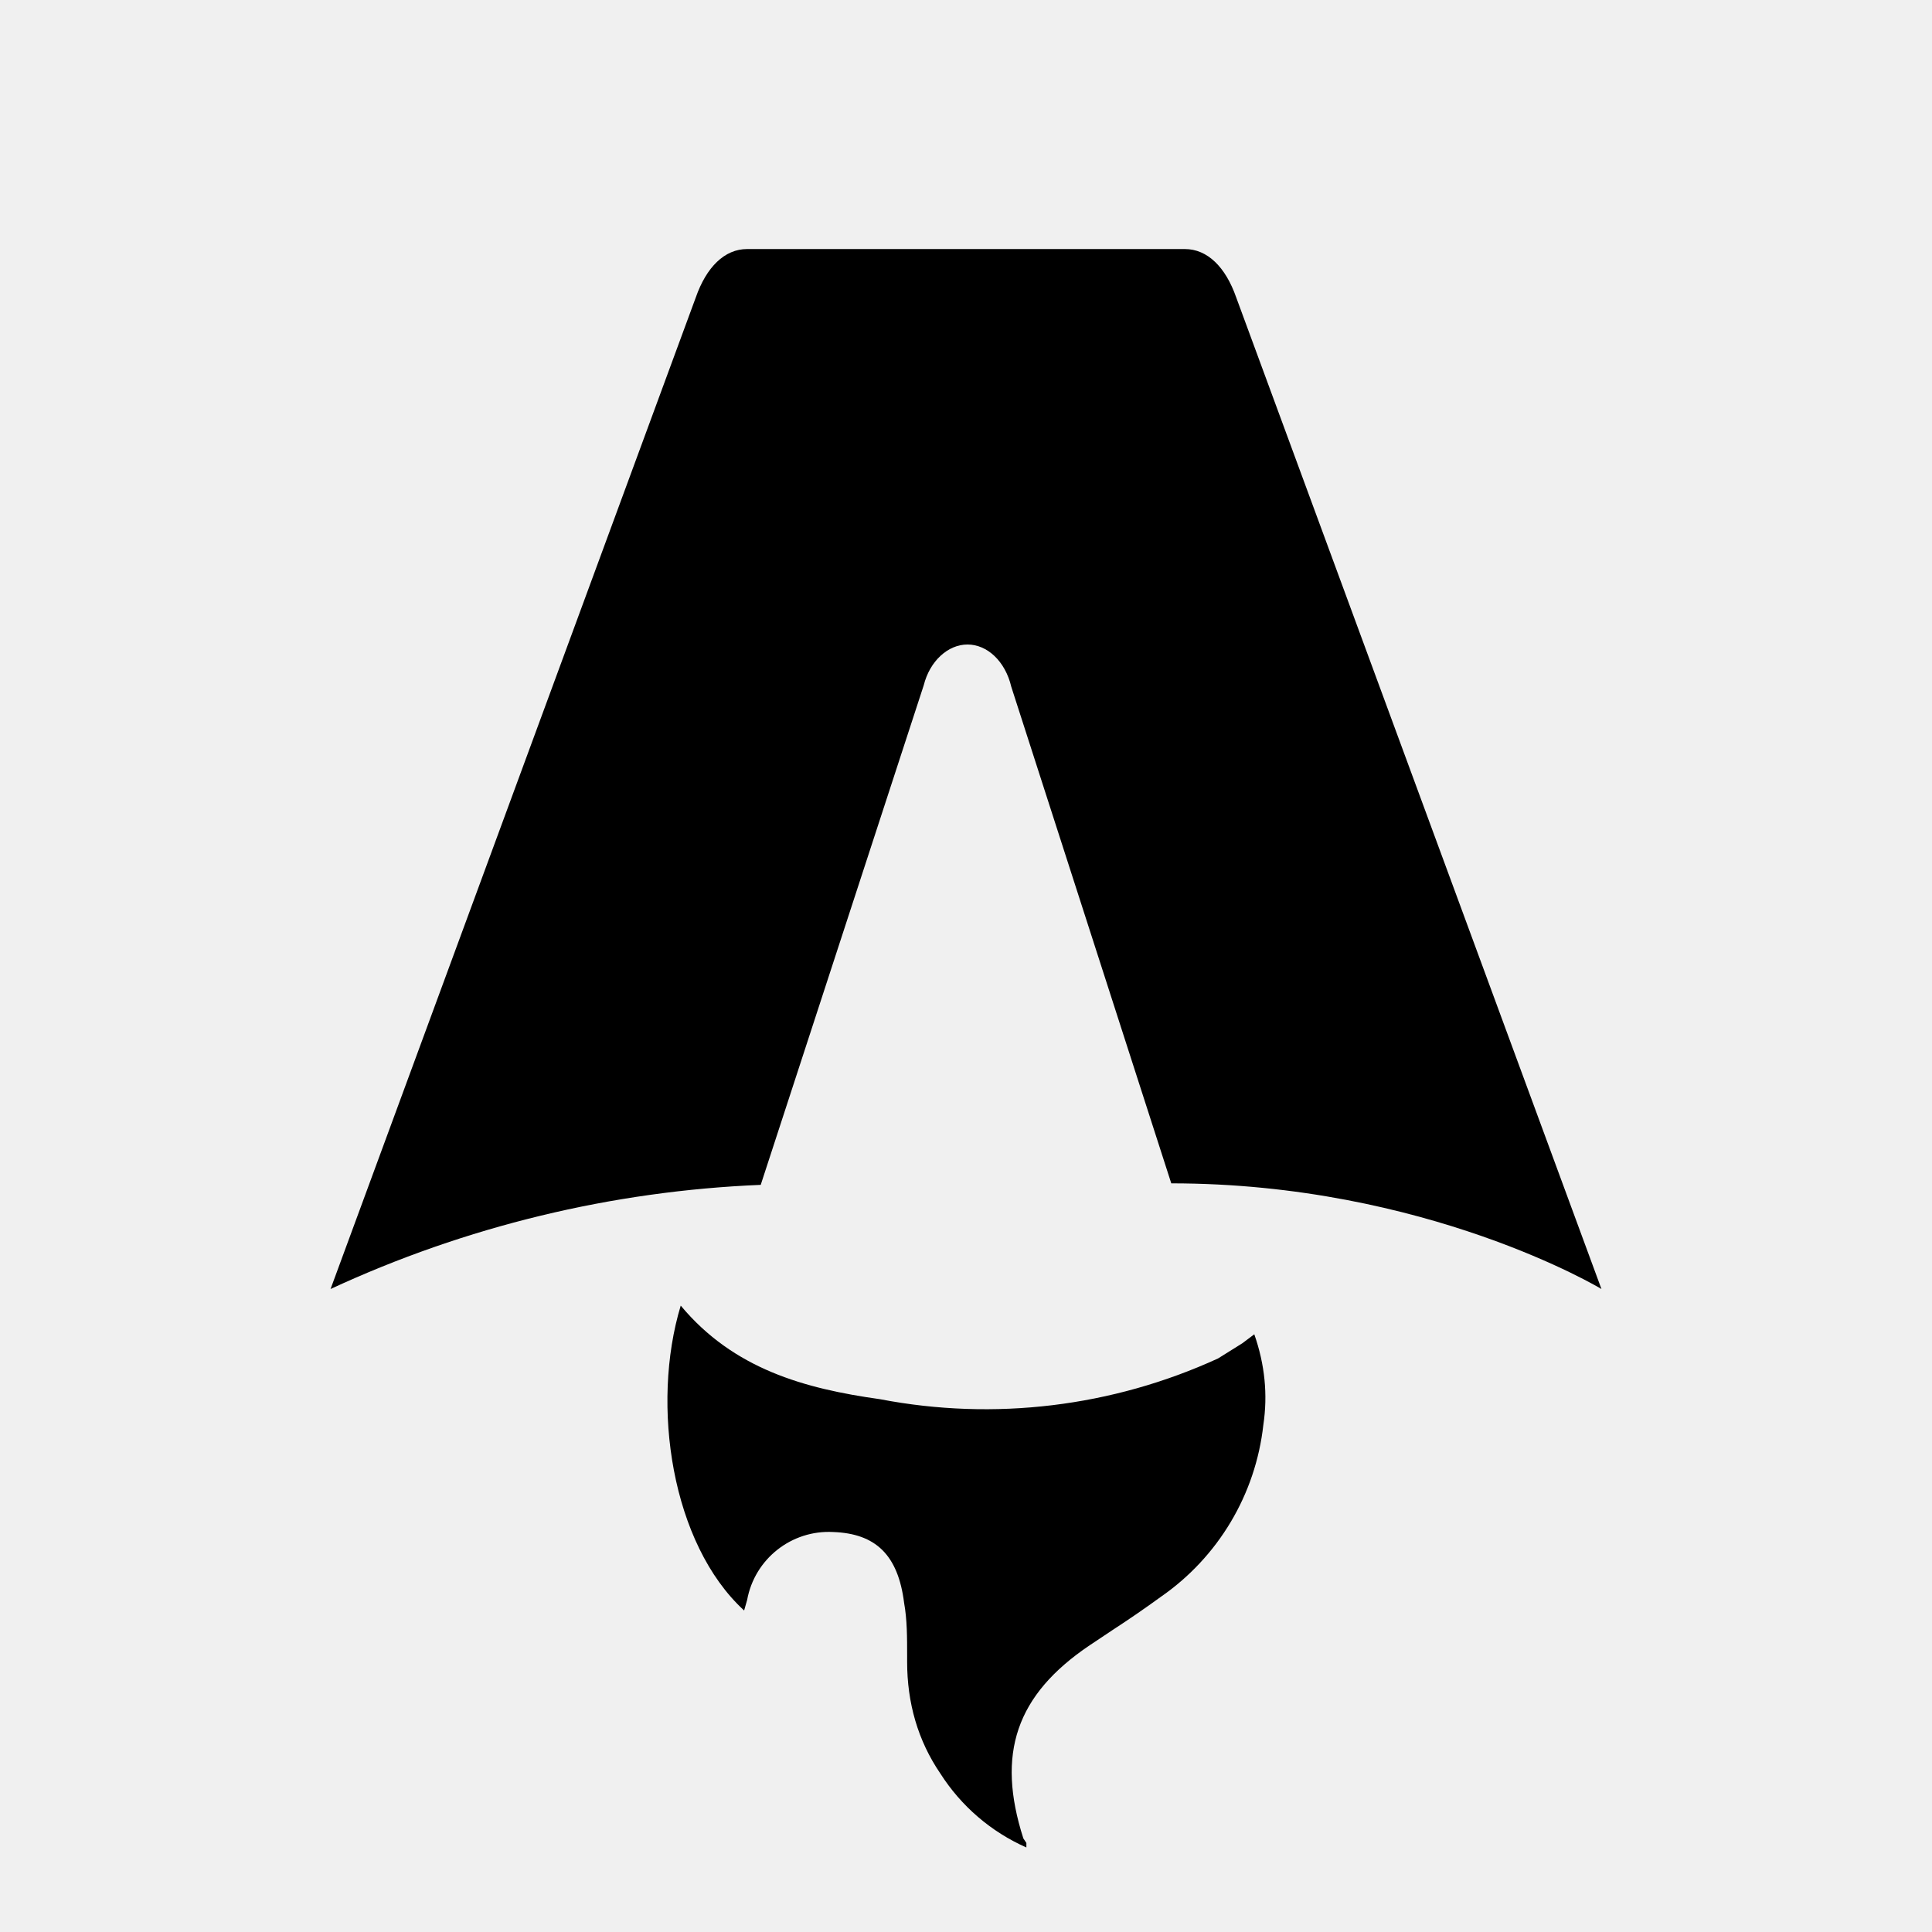
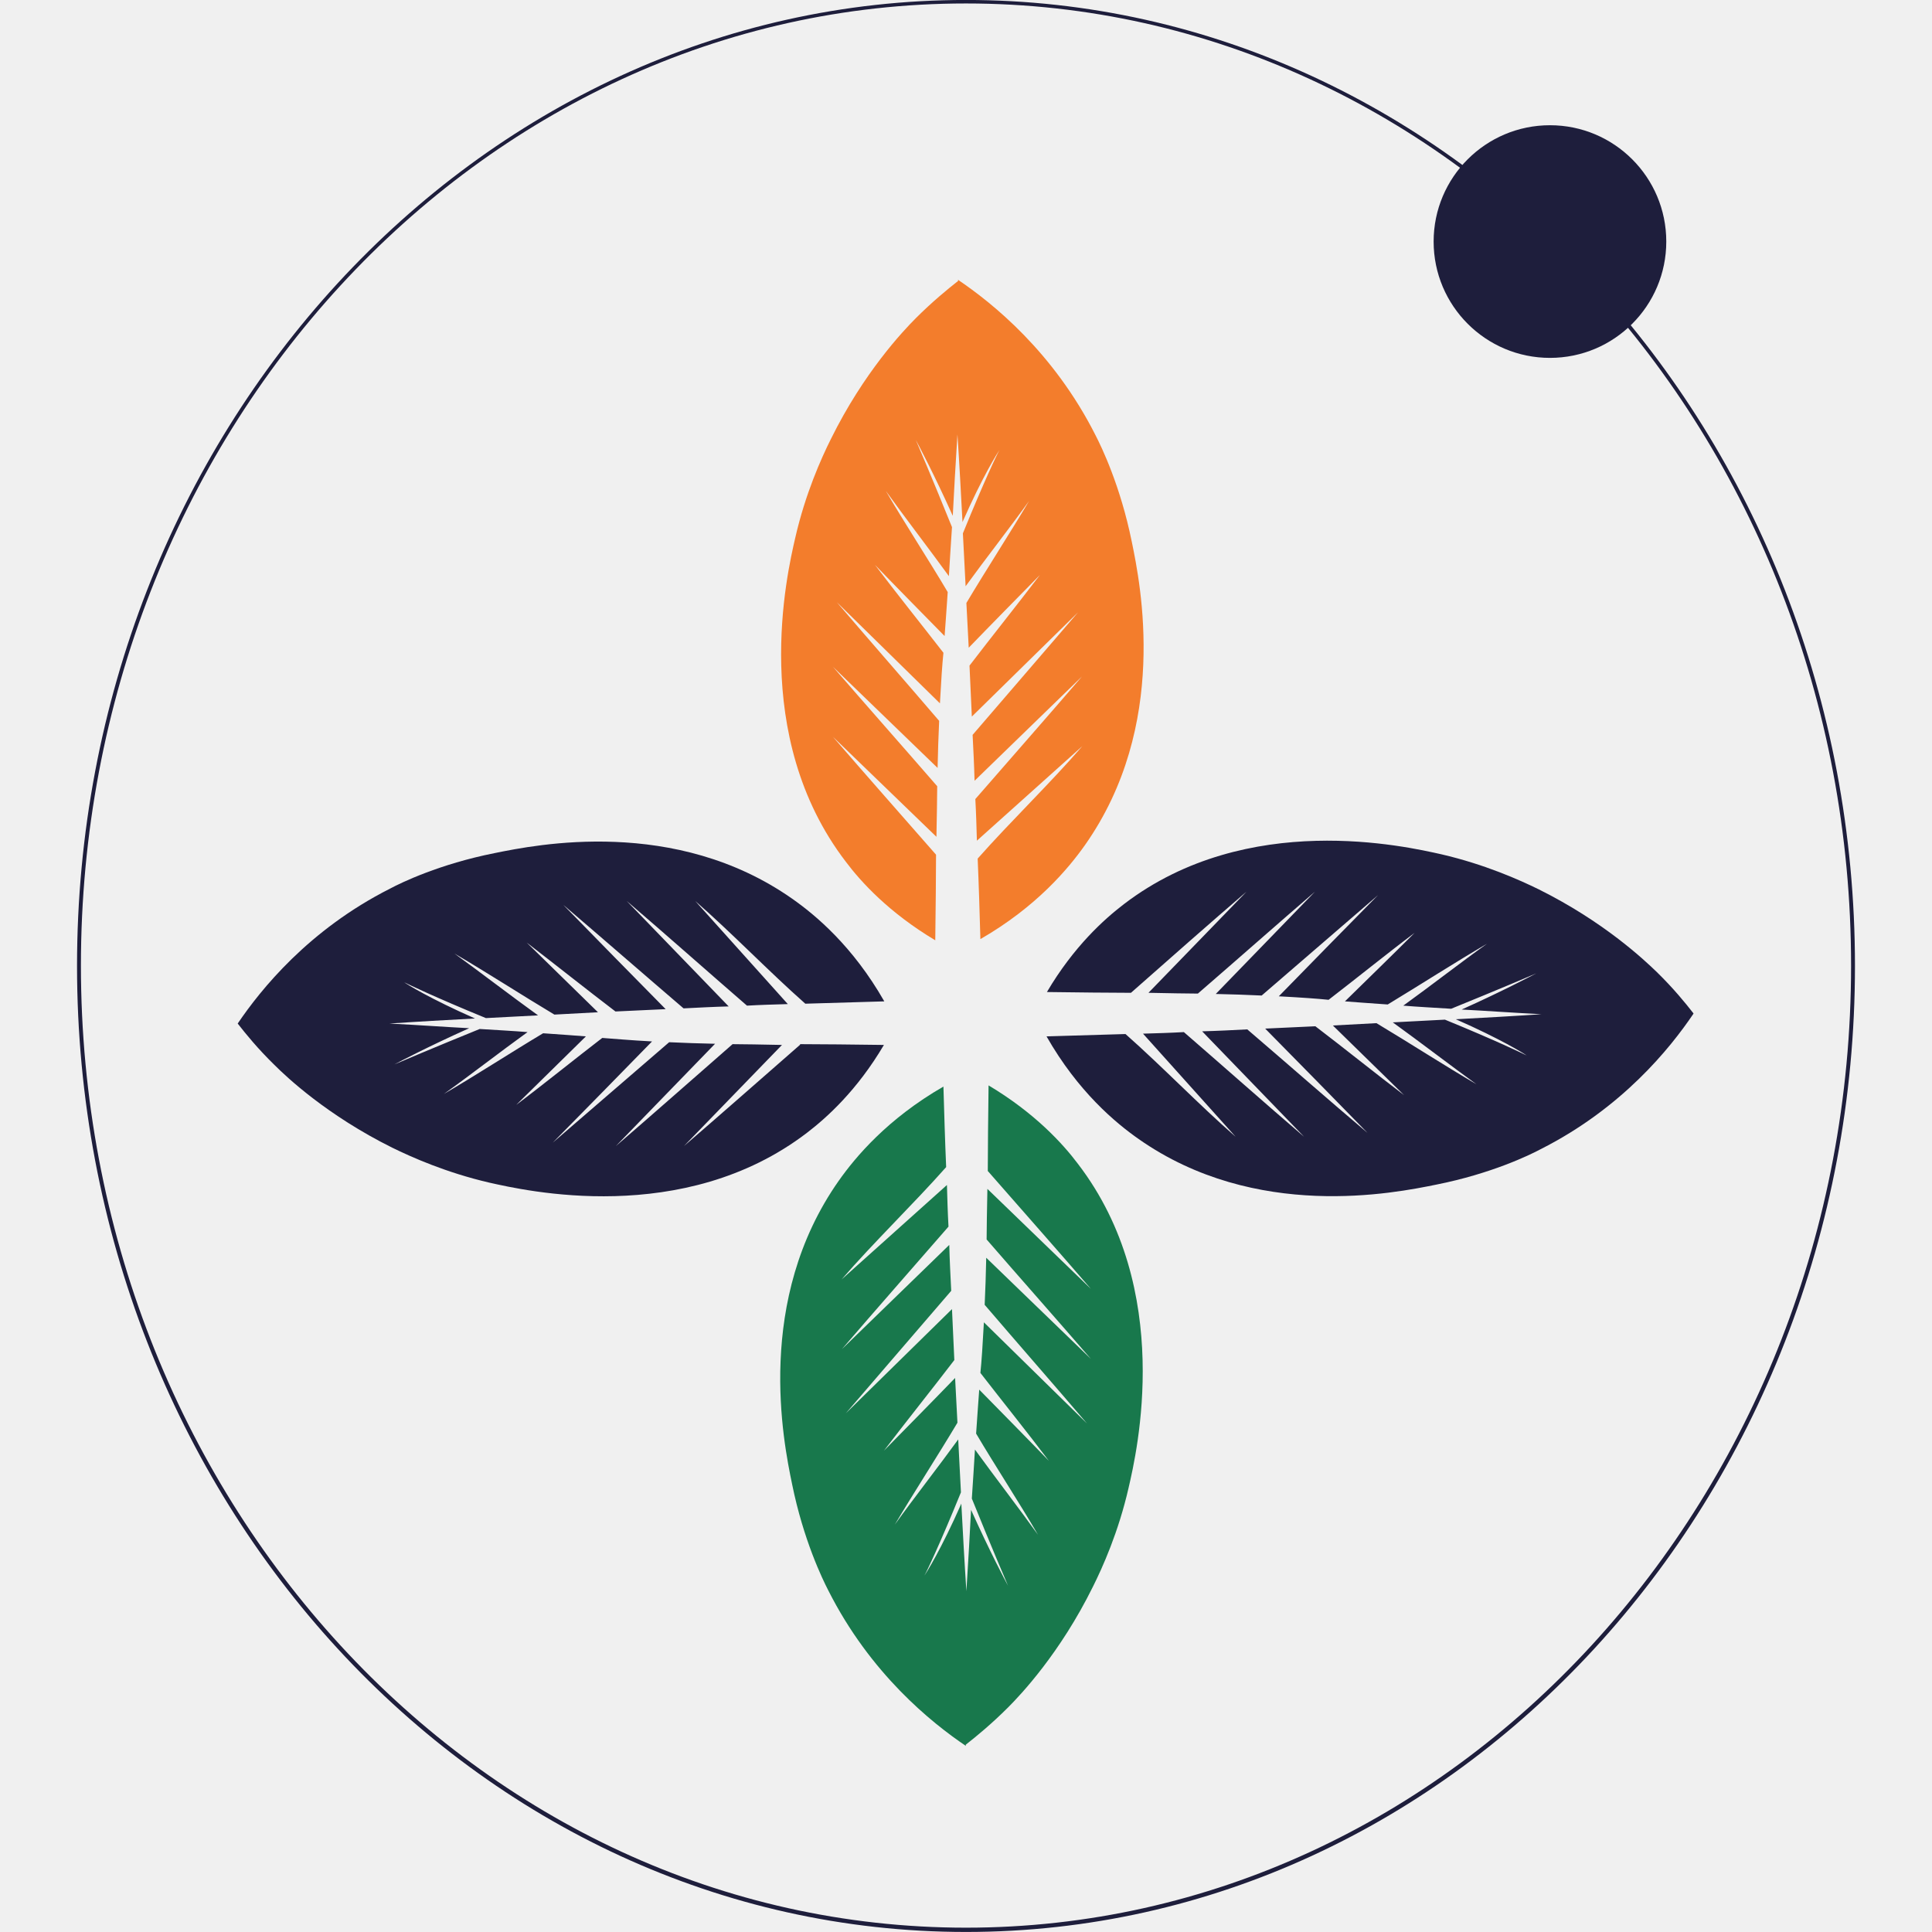
- <svg xmlns="http://www.w3.org/2000/svg" fill="none" viewBox="0 0 128 128">
-   <path d="M50.4 78.5a75.1 75.1 0 0 0-28.5 6.9l24.2-65.7c.7-2 1.9-3.2 3.4-3.2h29c1.5 0 2.7 1.2 3.4 3.2l24.2 65.7s-11.6-7-28.5-7L67 45.5c-.4-1.7-1.6-2.8-2.9-2.8-1.3 0-2.5 1.1-2.9 2.7L50.4 78.5Zm-1.1 28.2Zm-4.2-20.2c-2 6.6-.6 15.8 4.2 20.2a17.5 17.5 0 0 1 .2-.7 5.5 5.5 0 0 1 5.7-4.5c2.8.1 4.3 1.5 4.7 4.7.2 1.1.2 2.3.2 3.5v.4c0 2.7.7 5.2 2.2 7.4a13 13 0 0 0 5.7 4.9v-.3l-.2-.3c-1.8-5.6-.5-9.5 4.4-12.8l1.5-1a73 73 0 0 0 3.2-2.2 16 16 0 0 0 6.8-11.4c.3-2 .1-4-.6-6l-.8.6-1.6 1a37 37 0 0 1-22.4 2.7c-5-.7-9.7-2-13.2-6.2Z" />
-   <style>
-         path { fill: #000; }
-         @media (prefers-color-scheme: dark) {
-             path { fill: #FFF; }
-         }
-     </style>
+ <svg xmlns="http://www.w3.org/2000/svg" viewBox="99.43 3.84 49.66 49.66">
+   <path d="M124.26 53.499C111.66 53.499 101.41 42.359 101.41 28.669C101.41 14.979 111.66 3.839 124.26 3.839C136.86 3.839 147.11 14.979 147.11 28.669C147.11 42.359 136.86 53.499 124.26 53.499ZM124.26 3.929C111.71 3.929 101.51 15.029 101.51 28.659C101.51 42.289 111.72 53.389 124.26 53.389C136.8 53.389 147.01 42.289 147.01 28.659C147.01 15.029 136.8 3.929 124.26 3.929Z" fill="#1E1E3C" />
+   <path d="M139.27 13.039C140.921 13.039 142.26 11.7 142.26 10.049C142.26 8.397 140.921 7.059 139.27 7.059C137.619 7.059 136.28 8.397 136.28 10.049C136.28 11.7 137.619 13.039 139.27 13.039Z" fill="#1E1E3C" />
+   <path d="M142.95 29.909C142.36 30.779 141.13 32.319 139.03 33.379C138.75 33.529 137.76 34.009 136.35 34.289C135.27 34.509 131.71 35.229 128.7 33.119C128.1 32.699 127.14 31.899 126.33 30.479C127 30.459 127.68 30.439 128.36 30.419C129.3 31.249 130.25 32.239 131.19 33.059L128.81 30.409C129.16 30.399 129.51 30.389 129.86 30.369C130.83 31.209 131.98 32.229 132.95 33.059L130.33 30.349C130.72 30.339 131.1 30.319 131.49 30.299C132.46 31.129 133.61 32.139 134.58 32.959C133.77 32.129 132.77 31.109 131.95 30.279C132.38 30.259 132.81 30.239 133.24 30.219C133.95 30.759 134.82 31.459 135.52 31.989C134.97 31.449 134.24 30.739 133.69 30.199C134.07 30.179 134.44 30.159 134.81 30.139C135.63 30.629 136.59 31.249 137.38 31.709C136.73 31.239 135.91 30.609 135.23 30.119C135.68 30.099 136.12 30.069 136.57 30.049C137.89 30.589 138.59 30.929 138.67 30.969C138.6 30.919 138.01 30.549 136.85 30.039C137.59 29.999 138.32 29.959 139.05 29.909C138.27 29.869 137.59 29.819 137 29.789C138.07 29.309 138.78 28.929 138.92 28.859C138.78 28.919 137.96 29.269 136.73 29.769C136.26 29.739 135.85 29.719 135.5 29.689C136.18 29.199 136.99 28.569 137.65 28.099C136.86 28.559 135.91 29.169 135.1 29.659C134.64 29.629 134.28 29.599 134 29.579C134.55 29.039 135.26 28.349 135.79 27.819C135.11 28.329 134.27 29.009 133.58 29.539C133.3 29.509 132.86 29.479 132.3 29.449C133.1 28.629 134.06 27.649 134.85 26.849C133.92 27.649 132.81 28.609 131.86 29.429C131.46 29.409 131.1 29.399 130.68 29.389L133.23 26.759C132.29 27.569 131.18 28.549 130.22 29.379C129.9 29.379 129.53 29.369 128.95 29.359L131.47 26.759C130.54 27.559 129.44 28.529 128.5 29.359C127.92 29.359 127.19 29.349 126.34 29.339C127.03 28.169 127.81 27.469 128.32 27.079C131.5 24.649 135.58 25.599 136.48 25.799C137.6 26.059 138.49 26.459 138.98 26.699C140.65 27.529 141.69 28.509 142.02 28.829C142.44 29.239 142.75 29.619 142.96 29.889L142.95 29.909Z" fill="#1E1E3C" />
+   <path d="M120 30.679C120.58 30.679 121.31 30.689 122.15 30.699C121.46 31.869 120.68 32.569 120.17 32.959C116.99 35.389 112.91 34.439 112.01 34.239C110.89 33.979 110 33.579 109.51 33.339C107.84 32.509 106.8 31.529 106.48 31.209C106.06 30.799 105.75 30.419 105.54 30.149C106.13 29.279 107.36 27.739 109.46 26.679C109.74 26.529 110.73 26.049 112.14 25.769C113.22 25.549 116.78 24.829 119.79 26.939C120.39 27.359 121.35 28.159 122.16 29.579C121.49 29.599 120.81 29.619 120.13 29.639C119.19 28.809 118.24 27.819 117.3 26.999L119.68 29.649C119.33 29.659 118.98 29.669 118.63 29.689C117.66 28.849 116.51 27.829 115.54 26.999L118.16 29.709C117.78 29.719 117.39 29.739 117 29.759C116.03 28.929 114.87 27.919 113.91 27.099C114.72 27.929 115.72 28.949 116.54 29.779C116.11 29.799 115.68 29.819 115.25 29.839C114.54 29.299 113.66 28.599 112.97 28.069C113.52 28.609 114.25 29.319 114.8 29.859C114.42 29.879 114.05 29.899 113.68 29.919C112.86 29.429 111.9 28.809 111.11 28.349C111.76 28.819 112.58 29.449 113.26 29.939C112.81 29.959 112.37 29.989 111.92 30.009C110.6 29.469 109.9 29.129 109.82 29.089C109.89 29.139 110.48 29.509 111.64 30.019C110.9 30.059 110.17 30.099 109.44 30.149C110.22 30.189 110.9 30.239 111.49 30.269C110.42 30.749 109.7 31.129 109.57 31.199C109.71 31.139 110.53 30.789 111.76 30.289C112.23 30.319 112.63 30.339 112.99 30.369C112.31 30.859 111.5 31.489 110.84 31.959C111.63 31.499 112.57 30.889 113.39 30.399C113.85 30.429 114.21 30.459 114.49 30.479C113.94 31.019 113.24 31.709 112.7 32.239C113.38 31.729 114.22 31.049 114.91 30.519C115.19 30.539 115.63 30.579 116.19 30.609C115.39 31.429 114.43 32.409 113.64 33.209C114.57 32.409 115.68 31.449 116.63 30.629C117.03 30.649 117.39 30.659 117.81 30.669L115.26 33.299C116.2 32.489 117.31 31.509 118.26 30.679C118.58 30.679 118.95 30.689 119.53 30.699L117.01 33.299C117.94 32.499 119.04 31.529 119.99 30.699L120 30.679Z" fill="#1E1E3C" />
+   <path d="M124.05 11.029C124.94 11.629 126.51 12.889 127.59 15.029C127.74 15.319 128.23 16.329 128.52 17.759C128.75 18.869 129.48 22.489 127.32 25.559C126.89 26.169 126.07 27.149 124.63 27.979C124.61 27.289 124.59 26.599 124.56 25.909C125.41 24.949 126.42 23.979 127.25 23.019L124.54 25.449C124.53 25.089 124.52 24.739 124.5 24.379C125.36 23.389 126.39 22.219 127.24 21.229L124.48 23.909C124.47 23.519 124.45 23.119 124.43 22.729C125.28 21.739 126.3 20.559 127.14 19.579C126.29 20.409 125.26 21.429 124.41 22.259C124.39 21.819 124.37 21.389 124.35 20.949C124.9 20.229 125.62 19.329 126.16 18.619C125.61 19.179 124.88 19.919 124.33 20.489C124.31 20.109 124.29 19.729 124.27 19.339C124.77 18.499 125.4 17.529 125.88 16.719C125.4 17.389 124.75 18.219 124.25 18.909C124.23 18.449 124.2 17.999 124.18 17.549C124.73 16.199 125.07 15.489 125.12 15.409C125.07 15.479 124.69 16.079 124.17 17.259C124.13 16.509 124.09 15.759 124.04 15.009C123.99 15.809 123.95 16.499 123.92 17.099C123.43 16.009 123.04 15.279 122.97 15.149C123.03 15.289 123.39 16.129 123.9 17.389C123.87 17.869 123.84 18.279 123.82 18.649C123.32 17.959 122.68 17.129 122.2 16.459C122.67 17.269 123.3 18.229 123.79 19.059C123.76 19.529 123.73 19.899 123.71 20.189C123.16 19.629 122.45 18.909 121.92 18.359C122.44 19.049 123.13 19.909 123.68 20.619C123.65 20.899 123.62 21.359 123.59 21.919C122.75 21.099 121.76 20.119 120.94 19.319C121.75 20.269 122.74 21.399 123.57 22.369C123.55 22.779 123.54 23.149 123.53 23.579L120.84 20.979C121.67 21.939 122.67 23.069 123.52 24.049C123.52 24.369 123.51 24.759 123.5 25.349L120.84 22.779C121.66 23.729 122.65 24.849 123.49 25.809C123.49 26.399 123.48 27.149 123.47 28.009C122.28 27.299 121.56 26.509 121.17 25.989C118.69 22.749 119.66 18.579 119.87 17.669C120.13 16.529 120.54 15.619 120.79 15.119C121.63 13.419 122.64 12.349 122.97 12.019C123.39 11.599 123.78 11.279 124.06 11.059L124.05 11.029Z" fill="#F37D2C" />
+   <path d="M124.26 48.719C123.37 48.119 121.8 46.859 120.72 44.719C120.57 44.429 120.08 43.419 119.79 41.989C119.56 40.879 118.83 37.259 120.99 34.189C121.42 33.579 122.24 32.599 123.68 31.769C123.7 32.459 123.72 33.149 123.75 33.839C122.9 34.799 121.89 35.769 121.06 36.729L123.77 34.299C123.78 34.659 123.79 35.009 123.81 35.369C122.95 36.359 121.92 37.529 121.07 38.519L123.83 35.839C123.84 36.229 123.86 36.629 123.88 37.019C123.03 38.009 122.01 39.189 121.17 40.169C122.02 39.339 123.05 38.319 123.9 37.489C123.92 37.929 123.94 38.359 123.96 38.799C123.41 39.519 122.69 40.419 122.15 41.129C122.7 40.569 123.43 39.829 123.98 39.259C124 39.639 124.02 40.019 124.04 40.409C123.54 41.249 122.91 42.219 122.43 43.029C122.91 42.359 123.56 41.529 124.06 40.839C124.08 41.299 124.11 41.749 124.13 42.199C123.58 43.549 123.24 44.259 123.19 44.339C123.24 44.269 123.62 43.669 124.14 42.489C124.18 43.239 124.22 43.989 124.27 44.739C124.32 43.939 124.36 43.249 124.39 42.649C124.88 43.739 125.27 44.469 125.34 44.599C125.28 44.459 124.92 43.619 124.41 42.359C124.44 41.879 124.47 41.469 124.49 41.099C124.99 41.789 125.63 42.619 126.11 43.289C125.64 42.479 125.01 41.519 124.52 40.689C124.55 40.219 124.58 39.849 124.6 39.559C125.15 40.119 125.86 40.839 126.39 41.389C125.87 40.699 125.18 39.839 124.63 39.129C124.66 38.849 124.69 38.389 124.72 37.829C125.56 38.649 126.55 39.629 127.37 40.429C126.56 39.479 125.57 38.349 124.74 37.379C124.76 36.969 124.77 36.599 124.78 36.169L127.47 38.769C126.64 37.809 125.64 36.679 124.79 35.699C124.79 35.379 124.8 34.989 124.81 34.399L127.47 36.969C126.65 36.019 125.66 34.899 124.82 33.939C124.82 33.349 124.83 32.599 124.84 31.739C126.03 32.449 126.75 33.239 127.14 33.759C129.62 36.999 128.65 41.169 128.44 42.079C128.18 43.219 127.77 44.129 127.52 44.629C126.68 46.329 125.67 47.399 125.34 47.729C124.92 48.149 124.53 48.469 124.25 48.689L124.26 48.719Z" fill="#18784C" />
</svg>
